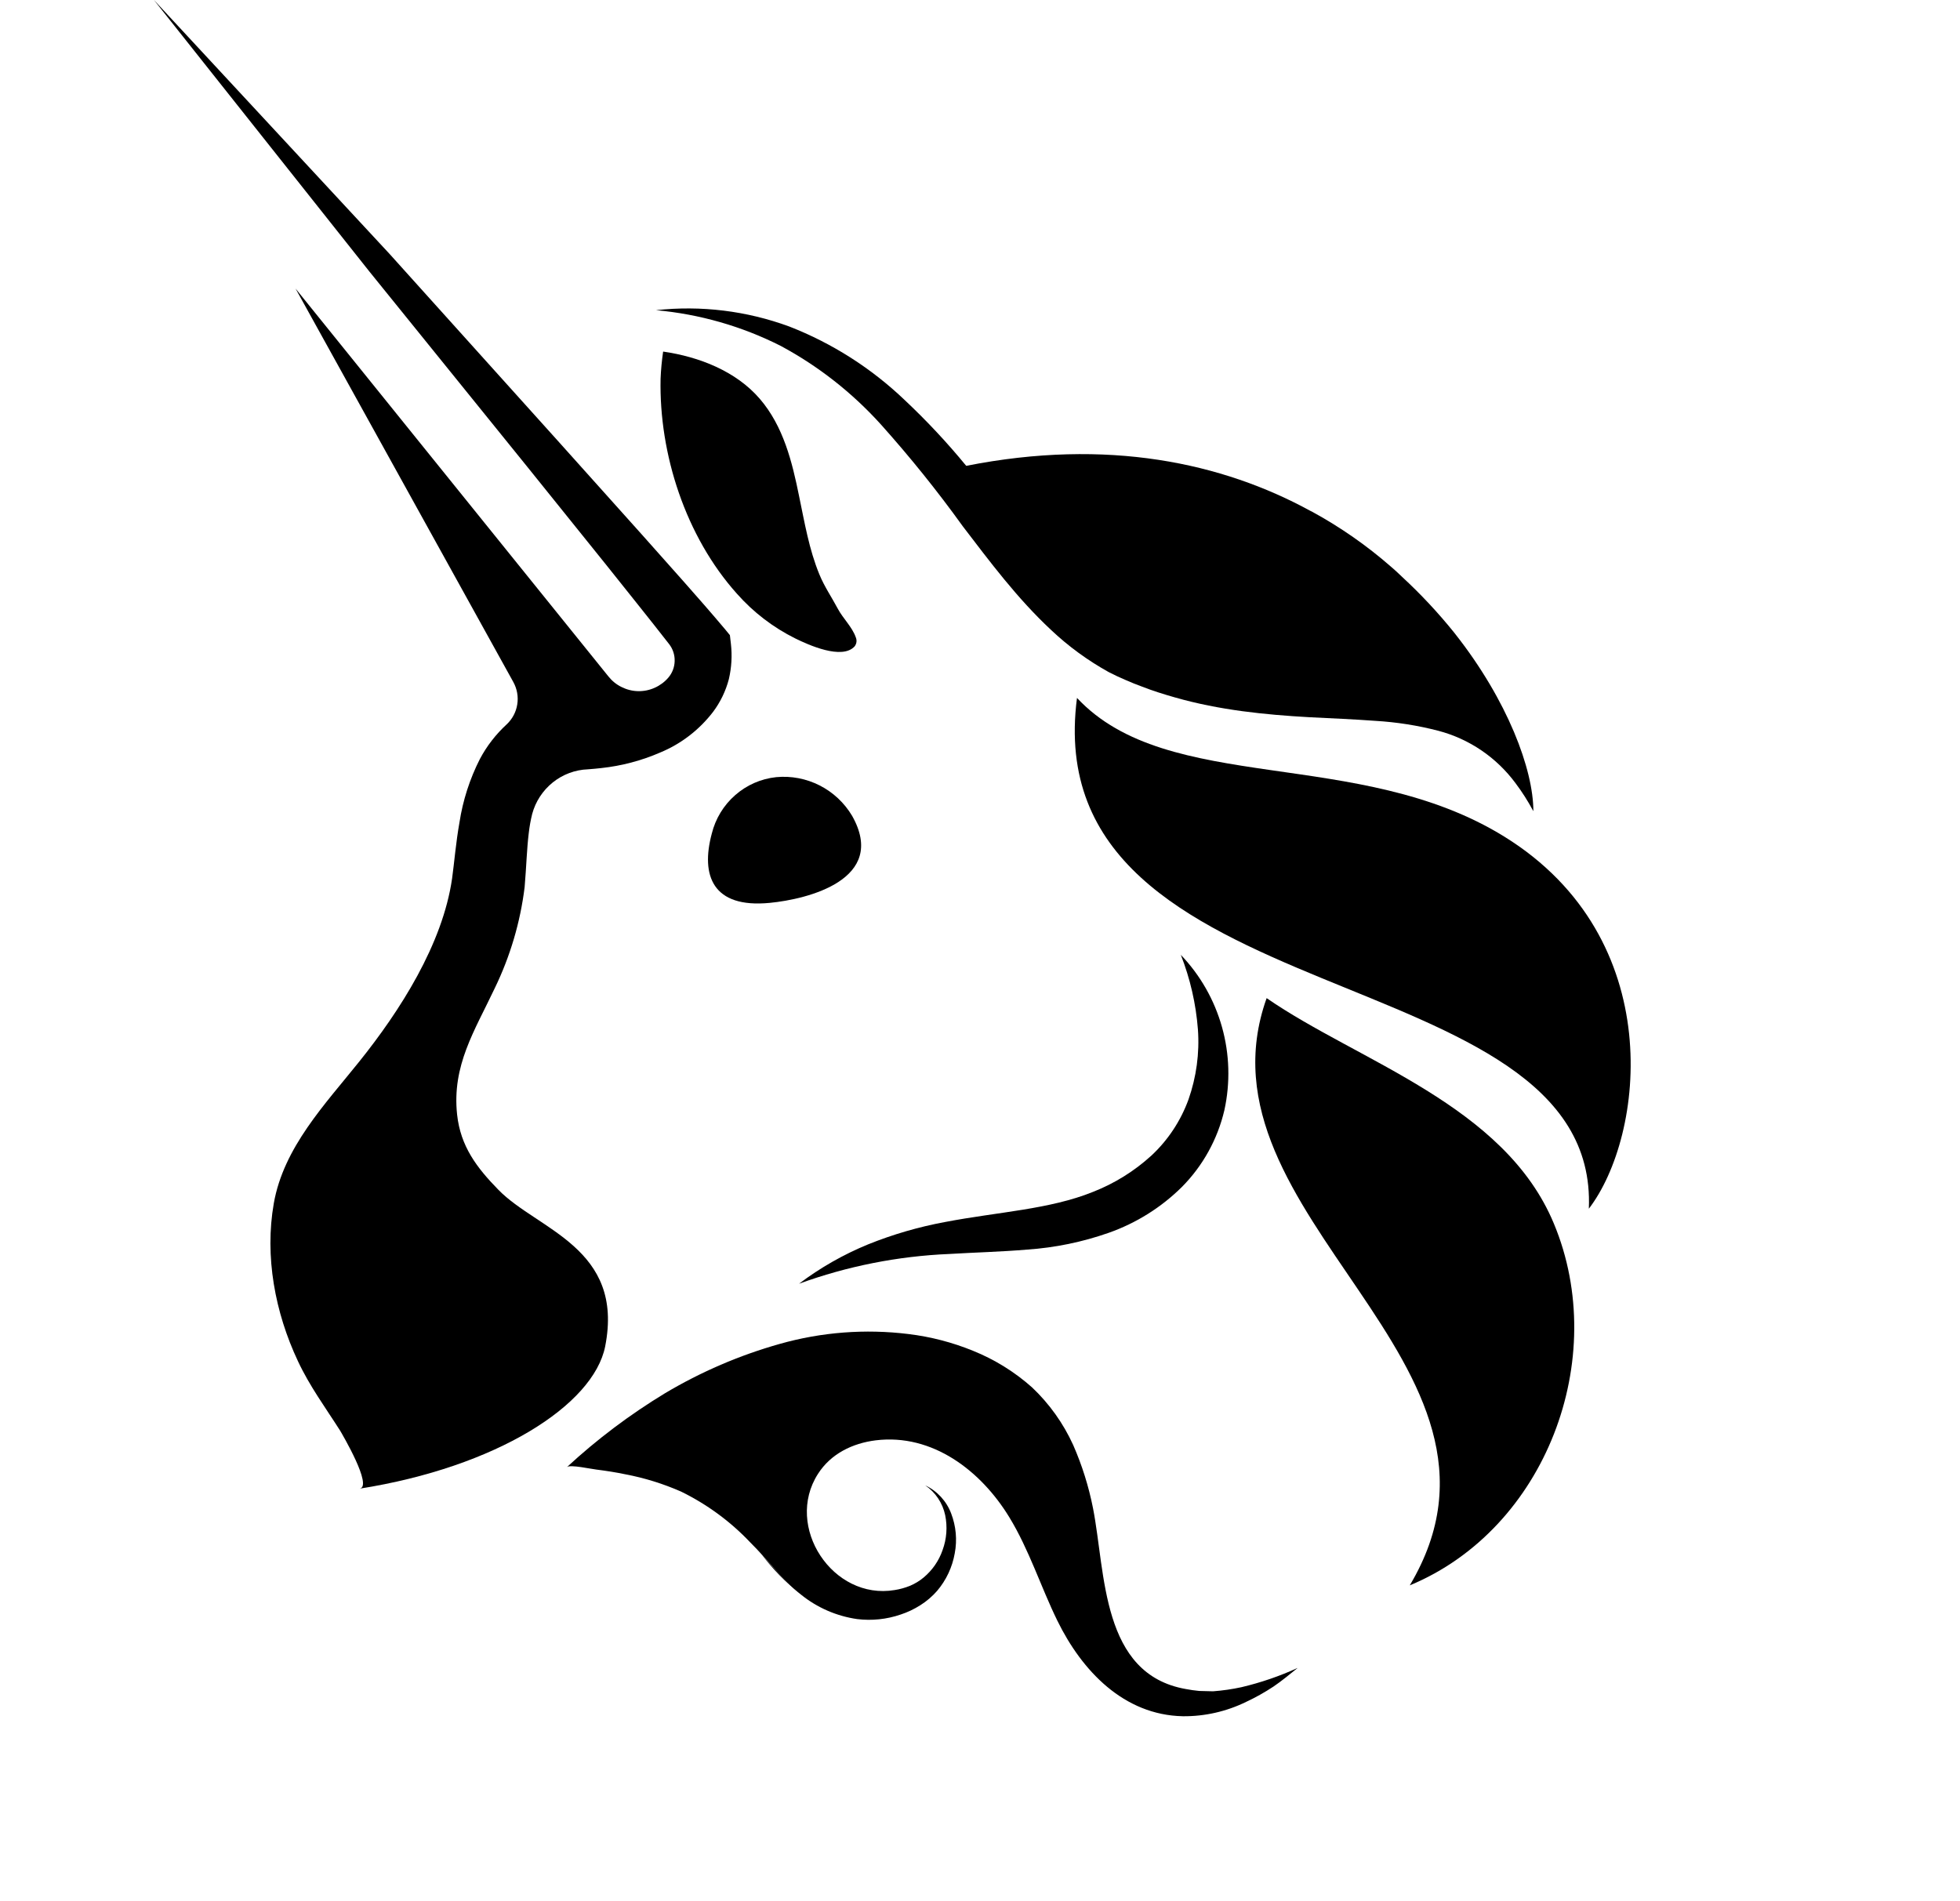
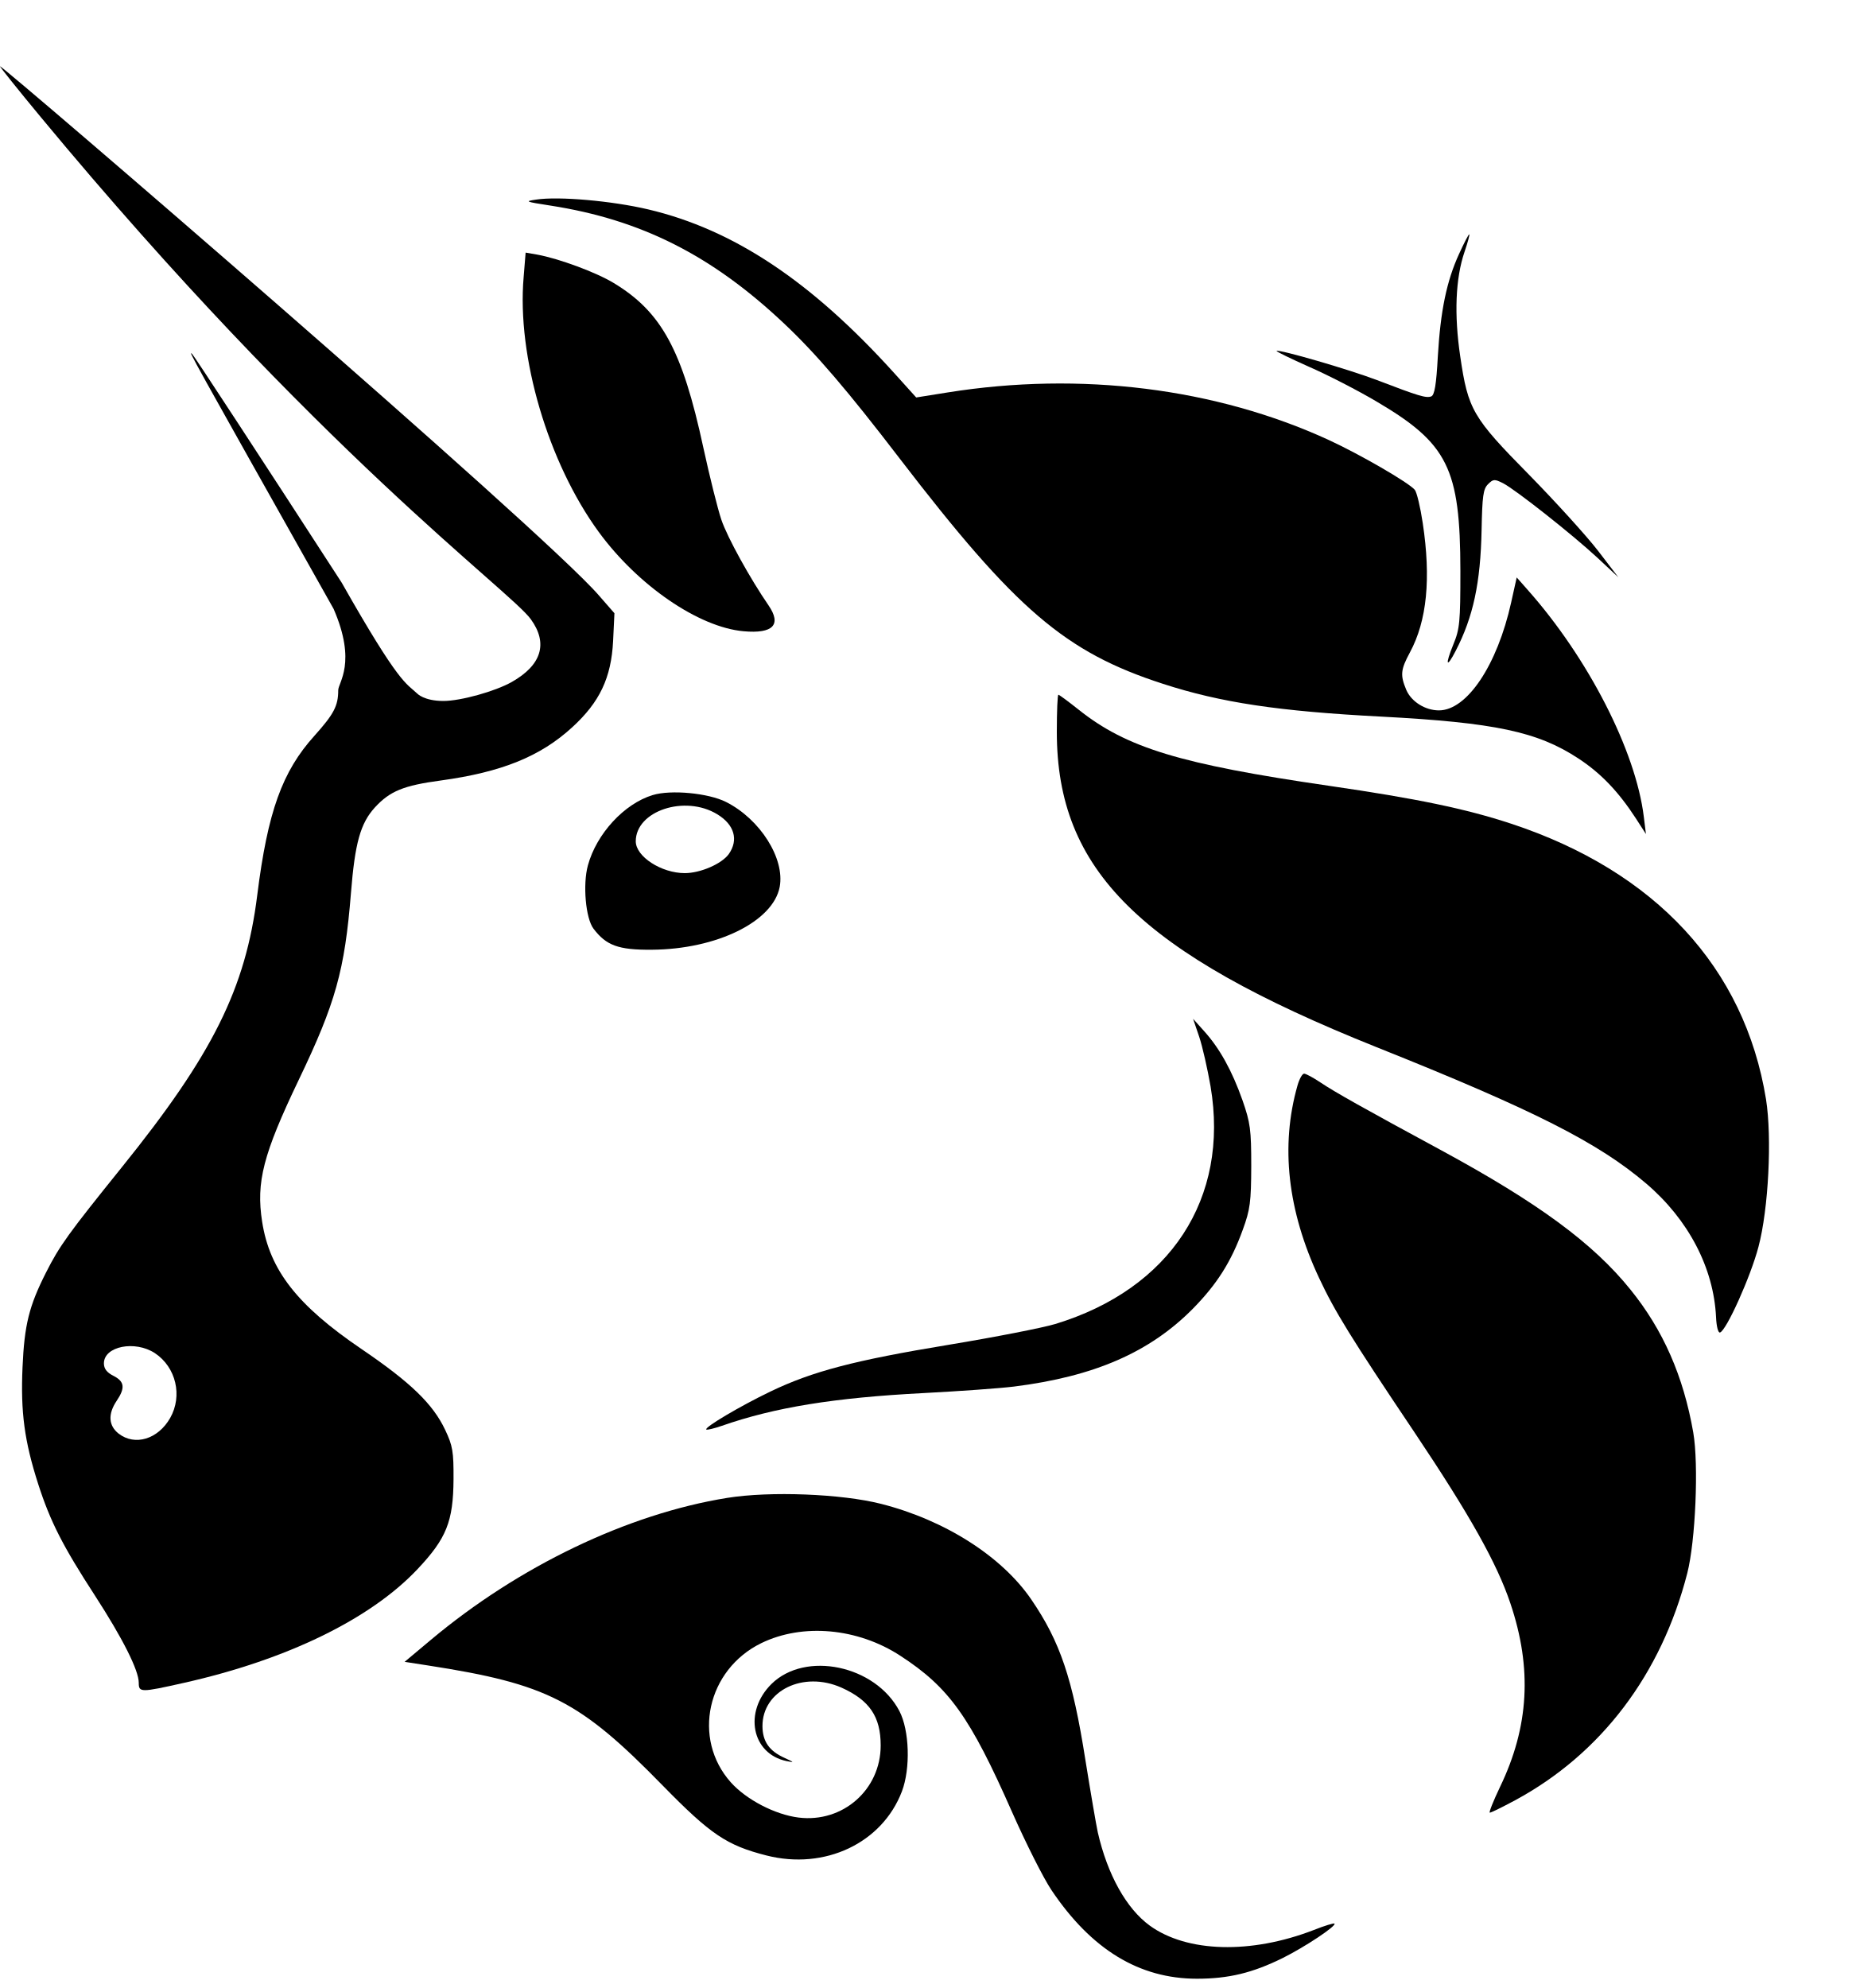
- <svg xmlns="http://www.w3.org/2000/svg" width="33" height="32" viewBox="0 0 33 32" fill="none">
-   <path d="M14.346 13.736C14.953 14.809 13.596 15.142 12.96 15.203C11.995 15.297 11.796 14.739 11.984 14.037C12.046 13.786 12.183 13.56 12.377 13.39C12.571 13.219 12.812 13.113 13.069 13.086C13.321 13.062 13.575 13.111 13.801 13.226C14.027 13.341 14.216 13.518 14.346 13.736Z" fill="black" />
-   <path d="M18.133 11.752C17.428 17.169 26.932 16.042 26.751 20.353C27.689 19.129 28.092 15.802 25.332 14.09C22.873 12.564 19.669 13.399 18.133 11.752Z" fill="black" />
-   <path d="M23.607 9.71C23.546 9.652 23.482 9.596 23.42 9.539C23.483 9.597 23.546 9.657 23.607 9.71Z" fill="black" />
-   <path d="M25.817 13.658L25.811 13.649C25.725 13.489 25.628 13.336 25.519 13.191C25.198 12.755 24.738 12.442 24.216 12.305C23.869 12.215 23.514 12.159 23.155 12.138C22.792 12.111 22.422 12.096 22.048 12.077C21.298 12.035 20.53 11.958 19.78 11.743C19.593 11.69 19.405 11.631 19.224 11.56C19.131 11.527 19.043 11.49 18.951 11.45C18.858 11.411 18.763 11.366 18.669 11.318C18.317 11.123 17.99 10.885 17.697 10.608C17.12 10.069 16.666 9.457 16.211 8.863C15.783 8.268 15.323 7.696 14.833 7.149C14.35 6.614 13.78 6.166 13.146 5.825C12.49 5.493 11.777 5.289 11.045 5.223C11.804 5.14 12.572 5.234 13.289 5.498C14.013 5.78 14.674 6.202 15.236 6.74C15.603 7.085 15.948 7.454 16.268 7.844C18.649 7.373 20.58 7.792 22.064 8.603L22.098 8.62C22.57 8.878 23.013 9.187 23.418 9.541C23.482 9.598 23.546 9.654 23.605 9.712C23.921 10.004 24.215 10.318 24.485 10.654L24.506 10.681C25.383 11.796 25.816 12.955 25.817 13.658Z" fill="black" />
-   <path d="M25.816 13.658L25.811 13.646L25.816 13.658Z" fill="black" />
-   <path d="M11.165 5.92C11.773 6.008 12.393 6.251 12.792 6.715C13.191 7.178 13.338 7.781 13.454 8.354C13.547 8.799 13.622 9.252 13.796 9.673C13.88 9.878 14.004 10.058 14.107 10.252C14.193 10.413 14.348 10.558 14.408 10.73C14.419 10.755 14.423 10.782 14.42 10.809C14.417 10.836 14.406 10.861 14.39 10.883C14.178 11.118 13.607 10.857 13.391 10.751C13.018 10.566 12.684 10.31 12.408 9.998C11.542 9.032 11.095 7.643 11.122 6.379C11.128 6.225 11.143 6.072 11.165 5.92Z" fill="black" />
-   <path d="M21.326 16.807C20.014 20.486 25.966 22.954 23.736 26.695C26.025 25.746 27.111 22.878 26.162 20.603C25.331 18.605 22.875 17.877 21.326 16.807Z" fill="black" />
-   <path d="M13.453 21.616C13.811 21.346 14.202 21.123 14.617 20.953C15.036 20.784 15.471 20.658 15.916 20.576C16.798 20.407 17.671 20.366 18.404 20.069C18.766 19.927 19.099 19.72 19.387 19.457C19.666 19.197 19.879 18.874 20.01 18.515C20.143 18.137 20.198 17.734 20.169 17.334C20.136 16.903 20.039 16.48 19.881 16.078C20.208 16.419 20.446 16.837 20.574 17.293C20.702 17.748 20.716 18.229 20.615 18.692C20.501 19.181 20.253 19.63 19.9 19.986C19.551 20.332 19.129 20.596 18.666 20.759C18.225 20.914 17.764 21.009 17.297 21.041C16.847 21.079 16.412 21.089 15.984 21.115C15.12 21.151 14.266 21.32 13.453 21.616Z" fill="black" />
-   <path d="M21.849 28.085C21.717 28.19 21.585 28.302 21.44 28.4C21.293 28.497 21.14 28.583 20.981 28.657C20.65 28.819 20.286 28.902 19.918 28.899C18.921 28.88 18.216 28.134 17.803 27.291C17.522 26.717 17.328 26.096 16.994 25.549C16.517 24.766 15.7 24.136 14.744 24.253C14.354 24.302 13.989 24.478 13.772 24.818C13.202 25.706 14.02 26.95 15.064 26.774C15.153 26.76 15.239 26.736 15.323 26.702C15.405 26.667 15.483 26.62 15.552 26.562C15.698 26.44 15.808 26.281 15.87 26.101C15.939 25.913 15.954 25.71 15.914 25.514C15.871 25.309 15.751 25.129 15.579 25.012C15.779 25.106 15.935 25.275 16.014 25.483C16.096 25.697 16.118 25.929 16.075 26.154C16.034 26.389 15.931 26.608 15.777 26.789C15.695 26.882 15.601 26.963 15.496 27.029C15.392 27.095 15.281 27.148 15.165 27.186C14.93 27.267 14.679 27.293 14.432 27.263C14.085 27.213 13.758 27.071 13.485 26.85C13.163 26.594 12.923 26.259 12.631 25.971C12.297 25.618 11.902 25.329 11.467 25.116C11.166 24.984 10.852 24.886 10.529 24.825C10.367 24.791 10.203 24.766 10.039 24.745C9.964 24.738 9.596 24.656 9.545 24.704C10.052 24.235 10.605 23.819 11.195 23.461C11.801 23.1 12.451 22.82 13.13 22.629C13.833 22.43 14.569 22.374 15.294 22.463C15.668 22.508 16.034 22.603 16.382 22.745C16.747 22.892 17.084 23.101 17.378 23.363C17.668 23.638 17.903 23.967 18.069 24.332C18.219 24.674 18.331 25.031 18.403 25.397C18.617 26.492 18.538 28.19 19.966 28.441C20.04 28.455 20.115 28.466 20.191 28.473L20.424 28.479C20.585 28.467 20.744 28.444 20.901 28.41C21.227 28.333 21.545 28.224 21.849 28.085Z" fill="black" />
-   <path d="M13.553 26.891L13.516 26.861L13.553 26.891Z" fill="black" />
-   <path d="M12.272 11.434C12.22 11.634 12.129 11.823 12.005 11.988C11.773 12.29 11.467 12.526 11.116 12.671C10.801 12.808 10.467 12.896 10.125 12.933C10.051 12.942 9.974 12.948 9.9 12.954C9.684 12.962 9.476 13.039 9.307 13.175C9.138 13.311 9.016 13.497 8.96 13.707C8.934 13.812 8.915 13.918 8.903 14.024C8.869 14.301 8.863 14.589 8.833 14.938C8.76 15.531 8.589 16.107 8.328 16.644C7.989 17.362 7.608 17.94 7.696 18.767C7.754 19.304 8.028 19.663 8.392 20.035C9.048 20.709 10.517 21.01 10.189 22.672C9.991 23.663 8.354 24.704 6.054 25.067C6.283 25.032 5.76 24.148 5.728 24.092C5.481 23.704 5.211 23.338 5.015 22.917C4.631 22.101 4.453 21.156 4.61 20.262C4.776 19.32 5.47 18.598 6.046 17.879C6.733 17.023 7.453 15.901 7.612 14.79C7.649 14.521 7.676 14.184 7.736 13.848C7.793 13.477 7.909 13.117 8.079 12.782C8.195 12.563 8.348 12.365 8.531 12.197C8.626 12.108 8.689 11.99 8.709 11.861C8.73 11.732 8.706 11.6 8.643 11.485L4.976 4.859L10.243 11.389C10.303 11.465 10.379 11.527 10.466 11.569C10.552 11.612 10.646 11.636 10.743 11.638C10.839 11.64 10.934 11.621 11.023 11.581C11.111 11.542 11.189 11.484 11.252 11.411C11.319 11.333 11.357 11.234 11.359 11.131C11.362 11.028 11.329 10.927 11.266 10.846C10.922 10.404 10.558 9.954 10.206 9.511L8.88 7.863L6.22 4.573L2.592 0L6.561 4.278L9.393 7.424L10.806 9C11.275 9.53 11.743 10.044 12.212 10.601L12.289 10.695L12.306 10.841C12.329 11.039 12.317 11.24 12.272 11.434Z" fill="black" />
-   <path d="M13.486 26.847C13.231 26.649 13.005 26.417 12.812 26.158C13.019 26.405 13.244 26.635 13.486 26.847Z" fill="black" />
+ <svg xmlns="http://www.w3.org/2000/svg" width="14" height="15" viewBox="0 0 14 15" fill="none">
+   <g style="mix-blend-mode:darken">
+     <path d="M4.152 1.551C3.964 1.522 3.956 1.519 4.045 1.506C4.214 1.48 4.615 1.515 4.891 1.58C5.535 1.732 6.121 2.122 6.747 2.815L6.913 2.999L7.151 2.961C8.153 2.801 9.172 2.928 10.024 3.319C10.259 3.427 10.629 3.641 10.675 3.696C10.69 3.714 10.717 3.827 10.735 3.947C10.798 4.365 10.767 4.684 10.638 4.923C10.568 5.053 10.564 5.094 10.611 5.206C10.649 5.294 10.753 5.36 10.857 5.36C11.069 5.36 11.297 5.019 11.402 4.546L11.444 4.357L11.527 4.451C11.983 4.965 12.342 5.665 12.403 6.163L12.419 6.293L12.343 6.175C12.211 5.972 12.078 5.833 11.908 5.722C11.602 5.521 11.279 5.452 10.422 5.407C9.648 5.367 9.21 5.301 8.776 5.16C8.037 4.921 7.665 4.602 6.787 3.458C6.397 2.949 6.157 2.668 5.917 2.442C5.372 1.927 4.837 1.657 4.152 1.551Z" fill="black" />
+     <path d="M10.849 2.686C10.869 2.346 10.915 2.121 11.009 1.916C11.046 1.835 11.08 1.768 11.086 1.768C11.091 1.768 11.075 1.828 11.05 1.901C10.982 2.101 10.971 2.373 11.018 2.69C11.077 3.092 11.111 3.15 11.539 3.584C11.739 3.788 11.972 4.045 12.057 4.155L12.211 4.356L12.057 4.212C11.869 4.037 11.436 3.695 11.341 3.646C11.277 3.614 11.267 3.614 11.228 3.653C11.191 3.689 11.184 3.743 11.179 3.999C11.171 4.398 11.116 4.654 10.984 4.91C10.913 5.048 10.902 5.019 10.966 4.862C11.014 4.746 11.019 4.694 11.019 4.308C11.018 3.533 10.925 3.346 10.382 3.027C10.245 2.946 10.018 2.829 9.878 2.768C9.739 2.706 9.628 2.652 9.632 2.648C9.647 2.633 10.177 2.787 10.39 2.868C10.708 2.99 10.76 3.005 10.799 2.991C10.824 2.981 10.837 2.906 10.849 2.686Z" fill="black" />
+     <path d="M4.517 4.013C4.136 3.491 3.899 2.69 3.951 2.091L3.966 1.906L4.053 1.921C4.217 1.951 4.498 2.055 4.63 2.135C4.991 2.353 5.148 2.64 5.307 3.378C5.354 3.594 5.415 3.839 5.443 3.922C5.488 4.055 5.66 4.366 5.799 4.568C5.899 4.714 5.833 4.783 5.611 4.763C5.272 4.733 4.813 4.418 4.517 4.013Z" fill="black" />
+     <path d="M10.386 7.901C8.602 7.187 7.974 6.567 7.974 5.522C7.974 5.368 7.979 5.242 7.986 5.242C7.992 5.242 8.061 5.293 8.139 5.355C8.501 5.643 8.906 5.766 10.027 5.929C10.688 6.025 11.059 6.102 11.402 6.215C12.49 6.574 13.164 7.302 13.325 8.294C13.371 8.583 13.344 9.123 13.268 9.408C13.209 9.633 13.026 10.039 12.978 10.054C12.964 10.059 12.951 10.008 12.948 9.938C12.93 9.566 12.74 9.203 12.422 8.931C12.06 8.622 11.575 8.376 10.386 7.901Z" fill="black" />
+     <path d="M9.134 8.197C9.111 8.065 9.073 7.896 9.048 7.822L9.002 7.687L9.087 7.782C9.204 7.912 9.296 8.079 9.375 8.302C9.434 8.472 9.441 8.522 9.441 8.798C9.44 9.069 9.433 9.126 9.377 9.279C9.29 9.52 9.182 9.69 9.001 9.874C8.675 10.204 8.256 10.386 7.651 10.462C7.546 10.475 7.24 10.497 6.971 10.511C6.292 10.546 5.845 10.619 5.444 10.759C5.386 10.779 5.335 10.791 5.329 10.786C5.313 10.77 5.587 10.608 5.812 10.5C6.13 10.347 6.447 10.264 7.157 10.147C7.508 10.089 7.87 10.018 7.962 9.99C8.83 9.726 9.277 9.043 9.134 8.197Z" fill="black" />
+     <path d="M9.952 9.641C9.715 9.135 9.66 8.646 9.79 8.19C9.804 8.141 9.826 8.101 9.84 8.101C9.853 8.101 9.909 8.131 9.964 8.168C10.073 8.241 10.292 8.364 10.876 8.68C11.604 9.075 12.02 9.38 12.302 9.73C12.549 10.035 12.702 10.384 12.776 10.808C12.818 11.049 12.793 11.628 12.731 11.87C12.535 12.634 12.08 13.234 11.431 13.584C11.336 13.635 11.251 13.677 11.241 13.677C11.232 13.678 11.267 13.59 11.318 13.483C11.537 13.029 11.562 12.588 11.396 12.097C11.295 11.796 11.089 11.429 10.673 10.808C10.189 10.087 10.071 9.895 9.952 9.641Z" fill="black" />
+     <path d="M3.25 12.374C3.913 11.818 4.736 11.423 5.487 11.302C5.81 11.25 6.349 11.271 6.648 11.347C7.128 11.469 7.558 11.742 7.781 12.068C7.999 12.387 8.093 12.664 8.19 13.282C8.229 13.525 8.271 13.77 8.283 13.825C8.356 14.145 8.499 14.401 8.675 14.529C8.956 14.733 9.439 14.746 9.914 14.562C9.994 14.53 10.064 14.509 10.069 14.514C10.086 14.531 9.847 14.69 9.678 14.774C9.451 14.886 9.271 14.93 9.031 14.93C8.596 14.93 8.235 14.71 7.934 14.262C7.874 14.173 7.741 13.909 7.637 13.674C7.319 12.953 7.162 12.733 6.793 12.493C6.471 12.283 6.056 12.246 5.744 12.398C5.335 12.598 5.22 13.118 5.514 13.448C5.631 13.579 5.848 13.692 6.026 13.714C6.359 13.755 6.645 13.504 6.645 13.17C6.645 12.953 6.561 12.829 6.35 12.734C6.061 12.605 5.752 12.756 5.753 13.025C5.754 13.14 5.804 13.212 5.92 13.264C5.994 13.298 5.996 13.3 5.935 13.288C5.671 13.233 5.609 12.916 5.821 12.706C6.077 12.454 6.605 12.565 6.786 12.91C6.862 13.055 6.871 13.343 6.805 13.517C6.656 13.907 6.223 14.112 5.783 14C5.484 13.924 5.362 13.842 5.001 13.473C4.374 12.831 4.131 12.706 3.227 12.566L3.053 12.539L3.25 12.374Z" fill="black" />
+     <path fill-rule="evenodd" clip-rule="evenodd" d="M0.308 0.884C2.402 3.41 3.845 4.452 4.005 4.672C4.137 4.854 4.087 5.018 3.861 5.146C3.735 5.217 3.475 5.289 3.346 5.289C3.199 5.289 3.148 5.233 3.148 5.233C3.063 5.153 3.015 5.167 2.578 4.396C1.972 3.46 1.464 2.684 1.45 2.671C1.418 2.641 1.419 2.642 2.517 4.594C2.694 5.001 2.552 5.15 2.552 5.208C2.552 5.326 2.519 5.388 2.373 5.551C2.129 5.821 2.02 6.125 1.941 6.754C1.853 7.459 1.605 7.957 0.917 8.81C0.515 9.309 0.449 9.4 0.347 9.602C0.219 9.855 0.184 9.997 0.17 10.316C0.155 10.655 0.184 10.873 0.288 11.197C0.379 11.48 0.474 11.666 0.717 12.04C0.926 12.363 1.047 12.603 1.047 12.697C1.047 12.771 1.061 12.771 1.386 12.698C2.163 12.524 2.794 12.217 3.149 11.841C3.369 11.608 3.42 11.48 3.422 11.161C3.423 10.953 3.416 10.909 3.359 10.789C3.267 10.594 3.099 10.431 2.728 10.179C2.243 9.85 2.035 9.584 1.978 9.219C1.931 8.919 1.986 8.708 2.254 8.148C2.532 7.569 2.601 7.322 2.648 6.739C2.678 6.362 2.719 6.213 2.828 6.093C2.942 5.969 3.044 5.927 3.326 5.889C3.785 5.826 4.077 5.708 4.317 5.488C4.525 5.298 4.612 5.114 4.626 4.837L4.636 4.627L4.519 4.493C4.098 4.004 0.026 0.5 0 0.5C-0.005 0.5 0.133 0.673 0.308 0.884ZM1.284 10.699C1.379 10.531 1.328 10.316 1.169 10.21C1.018 10.111 0.784 10.158 0.784 10.287C0.784 10.327 0.806 10.356 0.856 10.381C0.94 10.424 0.946 10.472 0.88 10.57C0.813 10.67 0.819 10.757 0.895 10.817C1.018 10.912 1.192 10.86 1.284 10.699Z" fill="black" />
+     <path fill-rule="evenodd" clip-rule="evenodd" d="M4.925 5.999C4.71 6.064 4.501 6.291 4.436 6.529C4.396 6.674 4.419 6.929 4.478 7.007C4.574 7.134 4.666 7.168 4.917 7.166C5.407 7.163 5.833 6.954 5.883 6.692C5.923 6.478 5.736 6.181 5.478 6.051C5.345 5.984 5.062 5.957 4.925 5.999ZM5.499 6.444C5.574 6.337 5.541 6.222 5.412 6.144C5.168 5.995 4.797 6.118 4.797 6.348C4.797 6.463 4.99 6.588 5.167 6.588C5.285 6.588 5.446 6.518 5.499 6.444Z" fill="black" />
+   </g>
</svg>
